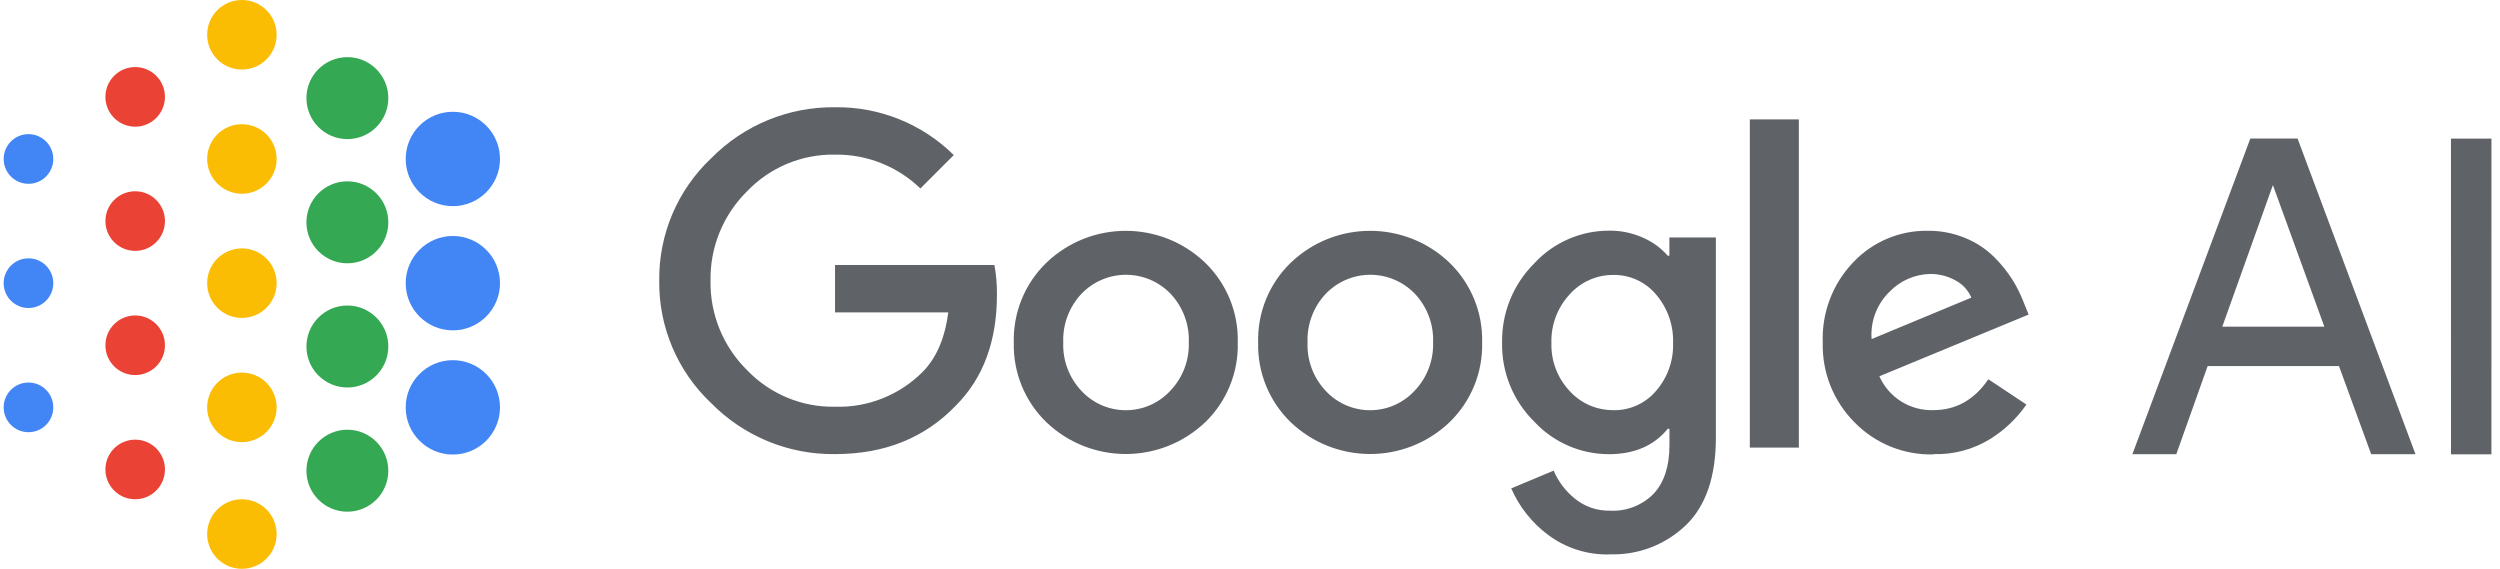
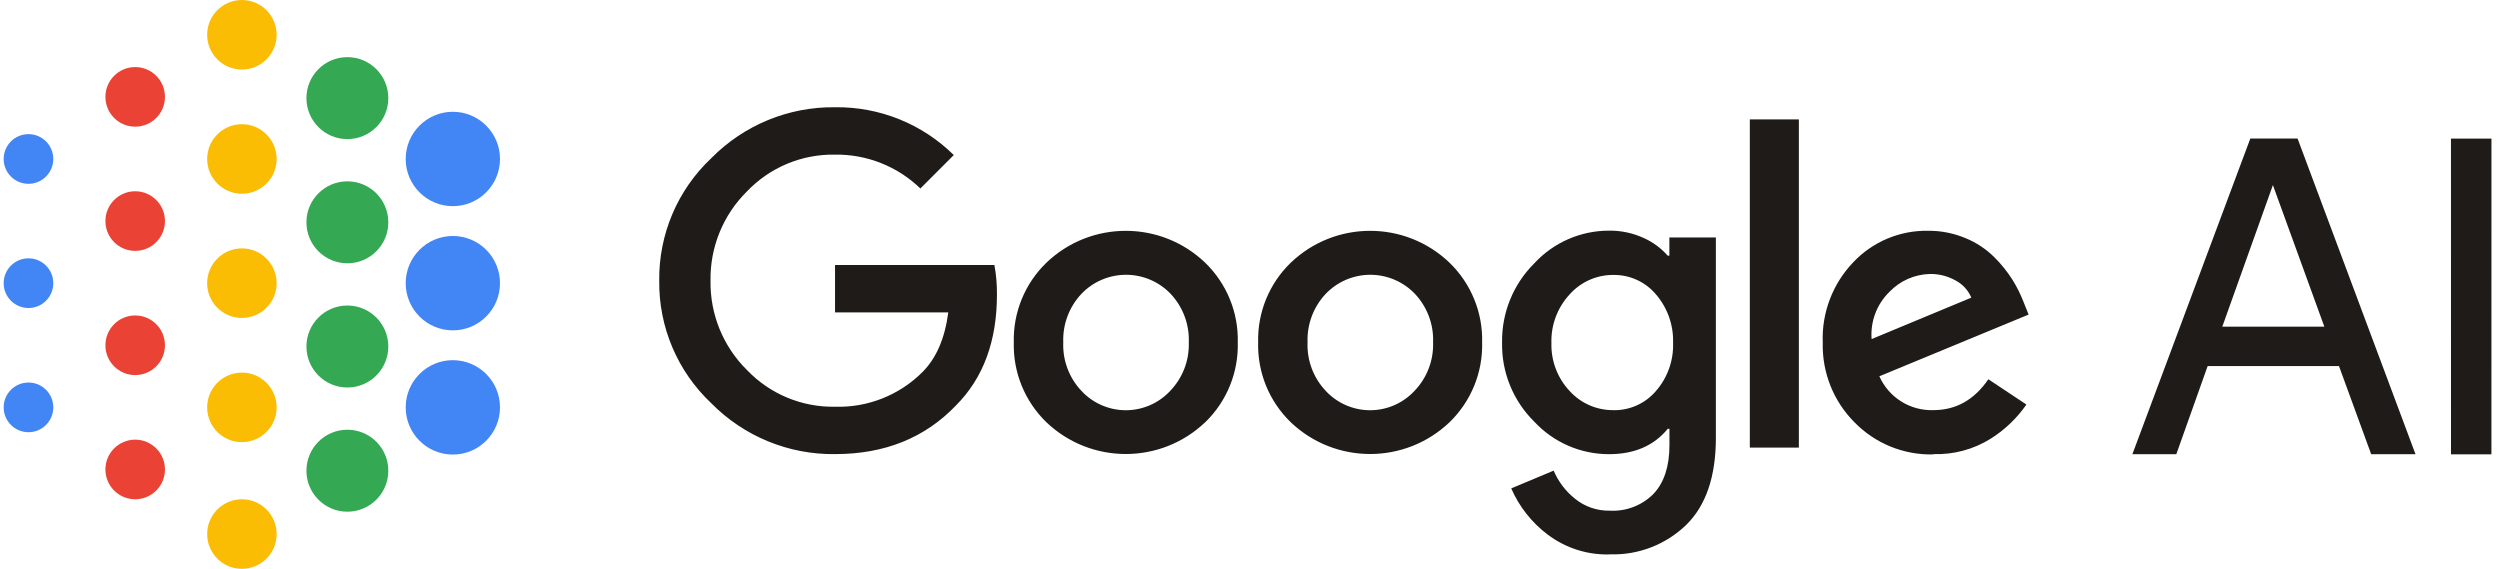
<svg xmlns="http://www.w3.org/2000/svg" width="1024px" height="233px" viewBox="0 0 1021 233" version="1.1">
  <g id="surface1">
-     <path style=" stroke:none;fill-rule:nonzero;fill:rgb(37.255%,38.824%,40.784%);fill-opacity:1;" d="M 340.531 186.004 C 321.488 186.246 303.168 178.707 289.805 165.129 C 276.004 152.125 268.281 133.926 268.523 114.953 C 268.297 95.988 276.023 77.797 289.828 64.805 C 303.188 51.23 321.496 43.695 340.531 43.93 C 358.707 43.676 376.23 50.73 389.172 63.512 L 375.488 77.203 C 366.125 68.141 353.555 63.152 340.531 63.336 C 326.918 63.094 313.824 68.562 304.43 78.422 C 294.684 88.062 289.301 101.27 289.531 114.98 C 289.301 128.688 294.684 141.898 304.43 151.535 C 313.832 161.387 326.922 166.848 340.531 166.598 C 353.922 167.008 366.887 161.863 376.359 152.383 C 382.02 146.715 385.535 138.57 386.91 127.953 L 340.531 127.953 L 340.531 108.543 L 405.805 108.543 C 406.547 112.543 406.895 116.602 406.848 120.672 C 406.848 139.723 401.254 154.859 390.062 166.074 C 377.352 179.363 360.84 186.004 340.531 186.004 Z M 492.16 172.934 C 473.941 190.305 445.305 190.305 427.086 172.934 C 418.27 164.395 413.434 152.551 413.75 140.277 C 413.434 128.004 418.27 116.16 427.086 107.625 C 445.281 90.188 473.965 90.188 492.16 107.625 C 500.973 116.164 505.809 128.008 505.496 140.277 C 505.816 152.547 500.988 164.391 492.188 172.934 Z M 441.461 160.109 C 446.156 165.16 452.742 168.031 459.637 168.031 C 466.531 168.031 473.113 165.16 477.809 160.109 C 482.934 154.785 485.68 147.613 485.434 140.23 C 485.711 132.871 483.027 125.707 477.984 120.348 C 473.211 115.367 466.617 112.551 459.723 112.551 C 452.828 112.551 446.23 115.367 441.461 120.348 C 436.418 125.707 433.734 132.871 434.012 140.23 C 433.719 147.59 436.402 154.758 441.461 160.109 Z M 592.25 172.934 C 574.027 190.305 545.391 190.305 527.172 172.934 C 518.355 164.395 513.52 152.551 513.836 140.277 C 513.52 128.004 518.355 116.16 527.172 107.625 C 545.367 90.188 574.055 90.188 592.25 107.625 C 601.059 116.164 605.895 128.008 605.582 140.277 C 605.898 152.551 601.062 164.395 592.25 172.934 Z M 541.523 160.109 C 546.219 165.16 552.805 168.031 559.695 168.031 C 566.59 168.031 573.176 165.16 577.871 160.109 C 582.992 154.785 585.742 147.613 585.496 140.23 C 585.773 132.871 583.09 125.707 578.047 120.348 C 573.273 115.367 566.68 112.551 559.785 112.551 C 552.891 112.551 546.293 115.367 541.523 120.348 C 536.48 125.707 533.797 132.871 534.074 140.23 C 533.777 147.59 536.465 154.758 541.523 160.109 Z M 658.02 227.086 C 648.801 227.387 639.754 224.508 632.398 218.934 C 625.887 214.031 620.754 207.523 617.5 200.047 L 634.879 192.766 C 636.777 197.23 639.746 201.156 643.52 204.195 C 647.562 207.523 652.664 209.285 657.898 209.168 C 664.59 209.539 671.117 207.012 675.824 202.234 C 680.145 197.613 682.305 190.984 682.305 182.352 L 682.305 175.645 L 681.609 175.645 C 675.949 182.566 667.93 186.031 657.551 186.031 C 645.926 186.047 634.82 181.211 626.91 172.684 C 618.285 164.176 613.527 152.496 613.75 140.379 C 613.539 128.211 618.293 116.48 626.91 107.895 C 634.801 99.332 645.91 94.469 657.551 94.477 C 662.41 94.41 667.227 95.422 671.652 97.434 C 675.453 99.105 678.844 101.59 681.582 104.715 L 682.277 104.715 L 682.277 97.262 L 701.324 97.262 L 701.324 179.27 C 701.324 195.211 697.25 207.137 689.105 215.059 C 680.777 223.078 669.574 227.406 658.02 227.062 Z M 659.41 168.012 C 666.09 168.117 672.465 165.23 676.793 160.137 C 681.527 154.707 684.027 147.68 683.793 140.477 C 684.027 133.207 681.531 126.113 676.793 120.598 C 672.484 115.465 666.105 112.535 659.41 112.617 C 652.539 112.547 645.977 115.457 641.41 120.598 C 636.422 125.992 633.746 133.129 633.961 140.477 C 633.746 147.758 636.426 154.828 641.41 160.137 C 646.008 165.219 652.562 168.078 659.41 167.988 Z M 735.312 48.898 L 735.312 183.348 L 715.227 183.348 L 715.227 48.898 Z M 790.359 186.129 C 778.238 186.418 766.547 181.648 758.082 172.957 C 749.484 164.332 744.789 152.559 745.098 140.379 C 744.617 128.117 749.152 116.188 757.66 107.352 C 765.598 98.984 776.676 94.332 788.199 94.527 C 793.492 94.477 798.738 95.508 803.621 97.559 C 808.016 99.359 812.016 102.012 815.387 105.363 C 818.207 108.164 820.707 111.273 822.836 114.633 C 824.609 117.492 826.113 120.512 827.332 123.652 L 829.418 128.848 L 768.289 154.121 C 772.156 162.828 780.918 168.316 790.434 167.988 C 799.672 167.988 807.168 163.773 812.93 155.34 L 828.523 165.703 C 824.613 171.332 819.605 176.109 813.801 179.742 C 806.805 184.086 798.688 186.266 790.461 186.004 Z M 765.109 138.887 L 805.953 121.914 C 804.688 118.906 802.426 116.43 799.547 114.906 C 796.328 113.09 792.688 112.164 788.996 112.223 C 782.738 112.375 776.797 114.992 772.457 119.504 C 767.254 124.551 764.559 131.652 765.109 138.887 Z M 765.109 138.887 " />
-     <path style=" stroke:none;fill-rule:nonzero;fill:rgb(37.255%,38.824%,40.784%);fill-opacity:1;" d="M 956.543 149.93 L 902.758 149.93 L 889.914 186.039 L 871.926 186.039 L 920.23 56.75 L 939.586 56.75 L 987.887 186.039 L 969.734 186.039 Z M 908.754 133.793 L 950.547 133.793 L 929.48 75.809 Z M 1002.426 186.086 C 1005.75 186.09 1016.797 186.09 1018.988 186.098 C 1019.023 142.98 1018.988 99.863 1019 56.762 C 1013.477 56.75 1007.938 56.738 1002.414 56.773 C 1002.426 99.875 1002.414 142.98 1002.426 186.086 Z M 1002.426 186.086 " />
+     <path style=" stroke:none;fill-rule:nonzero;fill:#1F1B18;fill-opacity:1;" d="M 340.531 186.004 C 321.488 186.246 303.168 178.707 289.805 165.129 C 276.004 152.125 268.281 133.926 268.523 114.953 C 268.297 95.988 276.023 77.797 289.828 64.805 C 303.188 51.23 321.496 43.695 340.531 43.93 C 358.707 43.676 376.23 50.73 389.172 63.512 L 375.488 77.203 C 366.125 68.141 353.555 63.152 340.531 63.336 C 326.918 63.094 313.824 68.562 304.43 78.422 C 294.684 88.062 289.301 101.27 289.531 114.98 C 289.301 128.688 294.684 141.898 304.43 151.535 C 313.832 161.387 326.922 166.848 340.531 166.598 C 353.922 167.008 366.887 161.863 376.359 152.383 C 382.02 146.715 385.535 138.57 386.91 127.953 L 340.531 127.953 L 340.531 108.543 L 405.805 108.543 C 406.547 112.543 406.895 116.602 406.848 120.672 C 406.848 139.723 401.254 154.859 390.062 166.074 C 377.352 179.363 360.84 186.004 340.531 186.004 Z M 492.16 172.934 C 473.941 190.305 445.305 190.305 427.086 172.934 C 418.27 164.395 413.434 152.551 413.75 140.277 C 413.434 128.004 418.27 116.16 427.086 107.625 C 445.281 90.188 473.965 90.188 492.16 107.625 C 500.973 116.164 505.809 128.008 505.496 140.277 C 505.816 152.547 500.988 164.391 492.188 172.934 Z M 441.461 160.109 C 446.156 165.16 452.742 168.031 459.637 168.031 C 466.531 168.031 473.113 165.16 477.809 160.109 C 482.934 154.785 485.68 147.613 485.434 140.23 C 485.711 132.871 483.027 125.707 477.984 120.348 C 473.211 115.367 466.617 112.551 459.723 112.551 C 452.828 112.551 446.23 115.367 441.461 120.348 C 436.418 125.707 433.734 132.871 434.012 140.23 C 433.719 147.59 436.402 154.758 441.461 160.109 Z M 592.25 172.934 C 574.027 190.305 545.391 190.305 527.172 172.934 C 518.355 164.395 513.52 152.551 513.836 140.277 C 513.52 128.004 518.355 116.16 527.172 107.625 C 545.367 90.188 574.055 90.188 592.25 107.625 C 601.059 116.164 605.895 128.008 605.582 140.277 C 605.898 152.551 601.062 164.395 592.25 172.934 Z M 541.523 160.109 C 546.219 165.16 552.805 168.031 559.695 168.031 C 566.59 168.031 573.176 165.16 577.871 160.109 C 582.992 154.785 585.742 147.613 585.496 140.23 C 585.773 132.871 583.09 125.707 578.047 120.348 C 573.273 115.367 566.68 112.551 559.785 112.551 C 552.891 112.551 546.293 115.367 541.523 120.348 C 536.48 125.707 533.797 132.871 534.074 140.23 C 533.777 147.59 536.465 154.758 541.523 160.109 Z M 658.02 227.086 C 648.801 227.387 639.754 224.508 632.398 218.934 C 625.887 214.031 620.754 207.523 617.5 200.047 L 634.879 192.766 C 636.777 197.23 639.746 201.156 643.52 204.195 C 647.562 207.523 652.664 209.285 657.898 209.168 C 664.59 209.539 671.117 207.012 675.824 202.234 C 680.145 197.613 682.305 190.984 682.305 182.352 L 682.305 175.645 L 681.609 175.645 C 675.949 182.566 667.93 186.031 657.551 186.031 C 645.926 186.047 634.82 181.211 626.91 172.684 C 618.285 164.176 613.527 152.496 613.75 140.379 C 613.539 128.211 618.293 116.48 626.91 107.895 C 634.801 99.332 645.91 94.469 657.551 94.477 C 662.41 94.41 667.227 95.422 671.652 97.434 C 675.453 99.105 678.844 101.59 681.582 104.715 L 682.277 104.715 L 682.277 97.262 L 701.324 97.262 L 701.324 179.27 C 701.324 195.211 697.25 207.137 689.105 215.059 C 680.777 223.078 669.574 227.406 658.02 227.062 Z M 659.41 168.012 C 666.09 168.117 672.465 165.23 676.793 160.137 C 681.527 154.707 684.027 147.68 683.793 140.477 C 684.027 133.207 681.531 126.113 676.793 120.598 C 672.484 115.465 666.105 112.535 659.41 112.617 C 652.539 112.547 645.977 115.457 641.41 120.598 C 636.422 125.992 633.746 133.129 633.961 140.477 C 633.746 147.758 636.426 154.828 641.41 160.137 C 646.008 165.219 652.562 168.078 659.41 167.988 Z M 735.312 48.898 L 735.312 183.348 L 715.227 183.348 L 715.227 48.898 Z M 790.359 186.129 C 778.238 186.418 766.547 181.648 758.082 172.957 C 749.484 164.332 744.789 152.559 745.098 140.379 C 744.617 128.117 749.152 116.188 757.66 107.352 C 765.598 98.984 776.676 94.332 788.199 94.527 C 793.492 94.477 798.738 95.508 803.621 97.559 C 808.016 99.359 812.016 102.012 815.387 105.363 C 818.207 108.164 820.707 111.273 822.836 114.633 C 824.609 117.492 826.113 120.512 827.332 123.652 L 829.418 128.848 L 768.289 154.121 C 772.156 162.828 780.918 168.316 790.434 167.988 C 799.672 167.988 807.168 163.773 812.93 155.34 L 828.523 165.703 C 824.613 171.332 819.605 176.109 813.801 179.742 C 806.805 184.086 798.688 186.266 790.461 186.004 Z M 765.109 138.887 L 805.953 121.914 C 804.688 118.906 802.426 116.43 799.547 114.906 C 796.328 113.09 792.688 112.164 788.996 112.223 C 782.738 112.375 776.797 114.992 772.457 119.504 C 767.254 124.551 764.559 131.652 765.109 138.887 Z M 765.109 138.887 " />
+     <path style=" stroke:none;fill-rule:nonzero;fill:#1F1B18;fill-opacity:1;" d="M 956.543 149.93 L 902.758 149.93 L 889.914 186.039 L 871.926 186.039 L 920.23 56.75 L 939.586 56.75 L 987.887 186.039 L 969.734 186.039 Z M 908.754 133.793 L 950.547 133.793 L 929.48 75.809 Z M 1002.426 186.086 C 1005.75 186.09 1016.797 186.09 1018.988 186.098 C 1019.023 142.98 1018.988 99.863 1019 56.762 C 1013.477 56.75 1007.938 56.738 1002.414 56.773 C 1002.426 99.875 1002.414 142.98 1002.426 186.086 Z M 1002.426 186.086 " />
    <path style=" stroke:none;fill-rule:evenodd;fill:rgb(98.431%,73.725%,1.569%);fill-opacity:1;" d="M 83.352 14.242 C 83.352 6.379 89.723 0 97.582 0 C 105.441 0 111.812 6.379 111.812 14.242 C 111.812 22.109 105.441 28.488 97.582 28.488 C 89.723 28.488 83.352 22.109 83.352 14.242 Z M 83.352 14.242 " />
    <path style=" stroke:none;fill-rule:evenodd;fill:rgb(98.431%,73.725%,1.569%);fill-opacity:1;" d="M 83.352 65.113 C 83.352 57.25 89.723 50.871 97.582 50.871 C 105.441 50.871 111.812 57.25 111.812 65.113 C 111.812 72.98 105.441 79.359 97.582 79.359 C 89.723 79.359 83.352 72.98 83.352 65.113 Z M 83.352 65.113 " />
    <path style=" stroke:none;fill-rule:evenodd;fill:rgb(98.431%,73.725%,1.569%);fill-opacity:1;" d="M 83.352 115.984 C 83.352 108.121 89.723 101.742 97.582 101.742 C 105.441 101.742 111.812 108.121 111.812 115.984 C 111.812 123.852 105.441 130.23 97.582 130.23 C 89.723 130.23 83.352 123.852 83.352 115.984 Z M 83.352 115.984 " />
    <path style=" stroke:none;fill-rule:evenodd;fill:rgb(98.431%,73.725%,1.569%);fill-opacity:1;" d="M 83.352 166.855 C 83.352 158.988 89.723 152.613 97.582 152.613 C 105.441 152.613 111.812 158.988 111.812 166.855 C 111.812 174.723 105.441 181.102 97.582 181.102 C 89.723 181.102 83.352 174.723 83.352 166.855 Z M 83.352 166.855 " />
    <path style=" stroke:none;fill-rule:evenodd;fill:rgb(98.431%,73.725%,1.569%);fill-opacity:1;" d="M 83.352 218.746 C 83.352 210.879 89.723 204.5 97.582 204.5 C 105.441 204.5 111.812 210.879 111.812 218.746 C 111.812 226.613 105.441 232.988 97.582 232.988 C 89.723 232.988 83.352 226.613 83.352 218.746 Z M 83.352 218.746 " />
    <path style=" stroke:none;fill-rule:evenodd;fill:rgb(25.882%,52.157%,95.686%);fill-opacity:1;" d="M 164.672 65.113 C 164.672 54.438 173.32 45.785 183.984 45.785 C 194.652 45.785 203.297 54.438 203.297 65.113 C 203.297 75.789 194.652 84.445 183.984 84.445 C 173.32 84.445 164.672 75.793 164.672 65.113 Z M 164.672 65.113 " />
    <path style=" stroke:none;fill-rule:evenodd;fill:rgb(25.882%,52.157%,95.686%);fill-opacity:1;" d="M 0 65.113 C 0 59.496 4.551 54.941 10.164 54.941 C 15.777 54.941 20.328 59.496 20.328 65.113 C 20.328 70.734 15.777 75.289 10.164 75.289 C 4.551 75.289 0 70.734 0 65.113 Z M 0 65.113 " />
    <path style=" stroke:none;fill-rule:evenodd;fill:rgb(25.882%,52.157%,95.686%);fill-opacity:1;" d="M 0 115.984 C 0 110.367 4.551 105.812 10.164 105.812 C 15.777 105.812 20.328 110.367 20.328 115.984 C 20.328 121.605 15.777 126.16 10.164 126.16 C 4.551 126.16 0 121.605 0 115.984 Z M 0 115.984 " />
    <path style=" stroke:none;fill-rule:evenodd;fill:rgb(25.882%,52.157%,95.686%);fill-opacity:1;" d="M 0 166.855 C 0 161.238 4.551 156.684 10.164 156.684 C 15.777 156.684 20.328 161.238 20.328 166.855 C 20.328 172.477 15.777 177.031 10.164 177.031 C 4.551 177.031 0 172.477 0 166.855 Z M 0 166.855 " />
    <path style=" stroke:none;fill-rule:evenodd;fill:rgb(25.882%,52.157%,95.686%);fill-opacity:1;" d="M 164.672 115.984 C 164.672 105.309 173.32 96.656 183.984 96.656 C 194.652 96.656 203.297 105.309 203.297 115.984 C 203.297 126.66 194.652 135.316 183.984 135.316 C 173.32 135.316 164.672 126.66 164.672 115.984 Z M 164.672 115.984 " />
    <path style=" stroke:none;fill-rule:evenodd;fill:rgb(25.882%,52.157%,95.686%);fill-opacity:1;" d="M 164.672 166.855 C 164.672 156.18 173.32 147.527 183.984 147.527 C 194.652 147.527 203.297 156.18 203.297 166.855 C 203.297 177.531 194.652 186.188 183.984 186.188 C 173.32 186.188 164.672 177.531 164.672 166.855 Z M 164.672 166.855 " />
    <path style=" stroke:none;fill-rule:evenodd;fill:rgb(91.765%,26.275%,20.784%);fill-opacity:1;" d="M 41.676 39.68 C 41.676 32.938 47.137 27.469 53.875 27.469 C 60.609 27.469 66.07 32.938 66.07 39.68 C 66.07 46.422 60.609 51.887 53.875 51.887 C 47.137 51.887 41.676 46.422 41.676 39.68 Z M 41.676 39.68 " />
    <path style=" stroke:none;fill-rule:evenodd;fill:rgb(91.765%,26.275%,20.784%);fill-opacity:1;" d="M 41.676 90.551 C 41.676 83.809 47.137 78.34 53.875 78.34 C 60.609 78.34 66.07 83.809 66.07 90.551 C 66.07 97.293 60.609 102.758 53.875 102.758 C 47.137 102.758 41.676 97.293 41.676 90.551 Z M 41.676 90.551 " />
    <path style=" stroke:none;fill-rule:evenodd;fill:rgb(91.765%,26.275%,20.784%);fill-opacity:1;" d="M 41.676 141.422 C 41.676 134.68 47.137 129.211 53.875 129.211 C 60.609 129.211 66.07 134.68 66.07 141.422 C 66.07 148.164 60.609 153.629 53.875 153.629 C 47.137 153.629 41.676 148.164 41.676 141.422 Z M 41.676 141.422 " />
    <path style=" stroke:none;fill-rule:evenodd;fill:rgb(91.765%,26.275%,20.784%);fill-opacity:1;" d="M 41.676 192.293 C 41.676 185.551 47.137 180.082 53.875 180.082 C 60.609 180.082 66.07 185.551 66.07 192.293 C 66.07 199.035 60.609 204.5 53.875 204.5 C 47.137 204.5 41.676 199.035 41.676 192.293 Z M 41.676 192.293 " />
    <path style=" stroke:none;fill-rule:evenodd;fill:rgb(20.392%,65.882%,32.549%);fill-opacity:1;" d="M 124.012 40.188 C 124.012 30.918 131.52 23.402 140.785 23.402 C 150.047 23.402 157.555 30.918 157.555 40.188 C 157.555 49.461 150.047 56.977 140.785 56.977 C 131.52 56.977 124.012 49.461 124.012 40.188 Z M 124.012 40.188 " />
    <path style=" stroke:none;fill-rule:evenodd;fill:rgb(20.392%,65.882%,32.549%);fill-opacity:1;" d="M 124.012 91.059 C 124.012 81.789 131.52 74.273 140.785 74.273 C 150.047 74.273 157.555 81.789 157.555 91.059 C 157.555 100.332 150.047 107.848 140.785 107.848 C 131.52 107.848 124.012 100.332 124.012 91.059 Z M 124.012 91.059 " />
    <path style=" stroke:none;fill-rule:evenodd;fill:rgb(20.392%,65.882%,32.549%);fill-opacity:1;" d="M 124.012 141.93 C 124.012 132.66 131.52 125.141 140.785 125.141 C 150.047 125.141 157.555 132.66 157.555 141.93 C 157.555 151.203 150.047 158.719 140.785 158.719 C 131.52 158.719 124.012 151.203 124.012 141.93 Z M 124.012 141.93 " />
    <path style=" stroke:none;fill-rule:evenodd;fill:rgb(20.392%,65.882%,32.549%);fill-opacity:1;" d="M 124.012 192.801 C 124.012 183.531 131.52 176.012 140.785 176.012 C 150.047 176.012 157.555 183.531 157.555 192.801 C 157.555 202.074 150.047 209.59 140.785 209.59 C 131.52 209.59 124.012 202.074 124.012 192.801 Z M 124.012 192.801 " />
  </g>
</svg>
